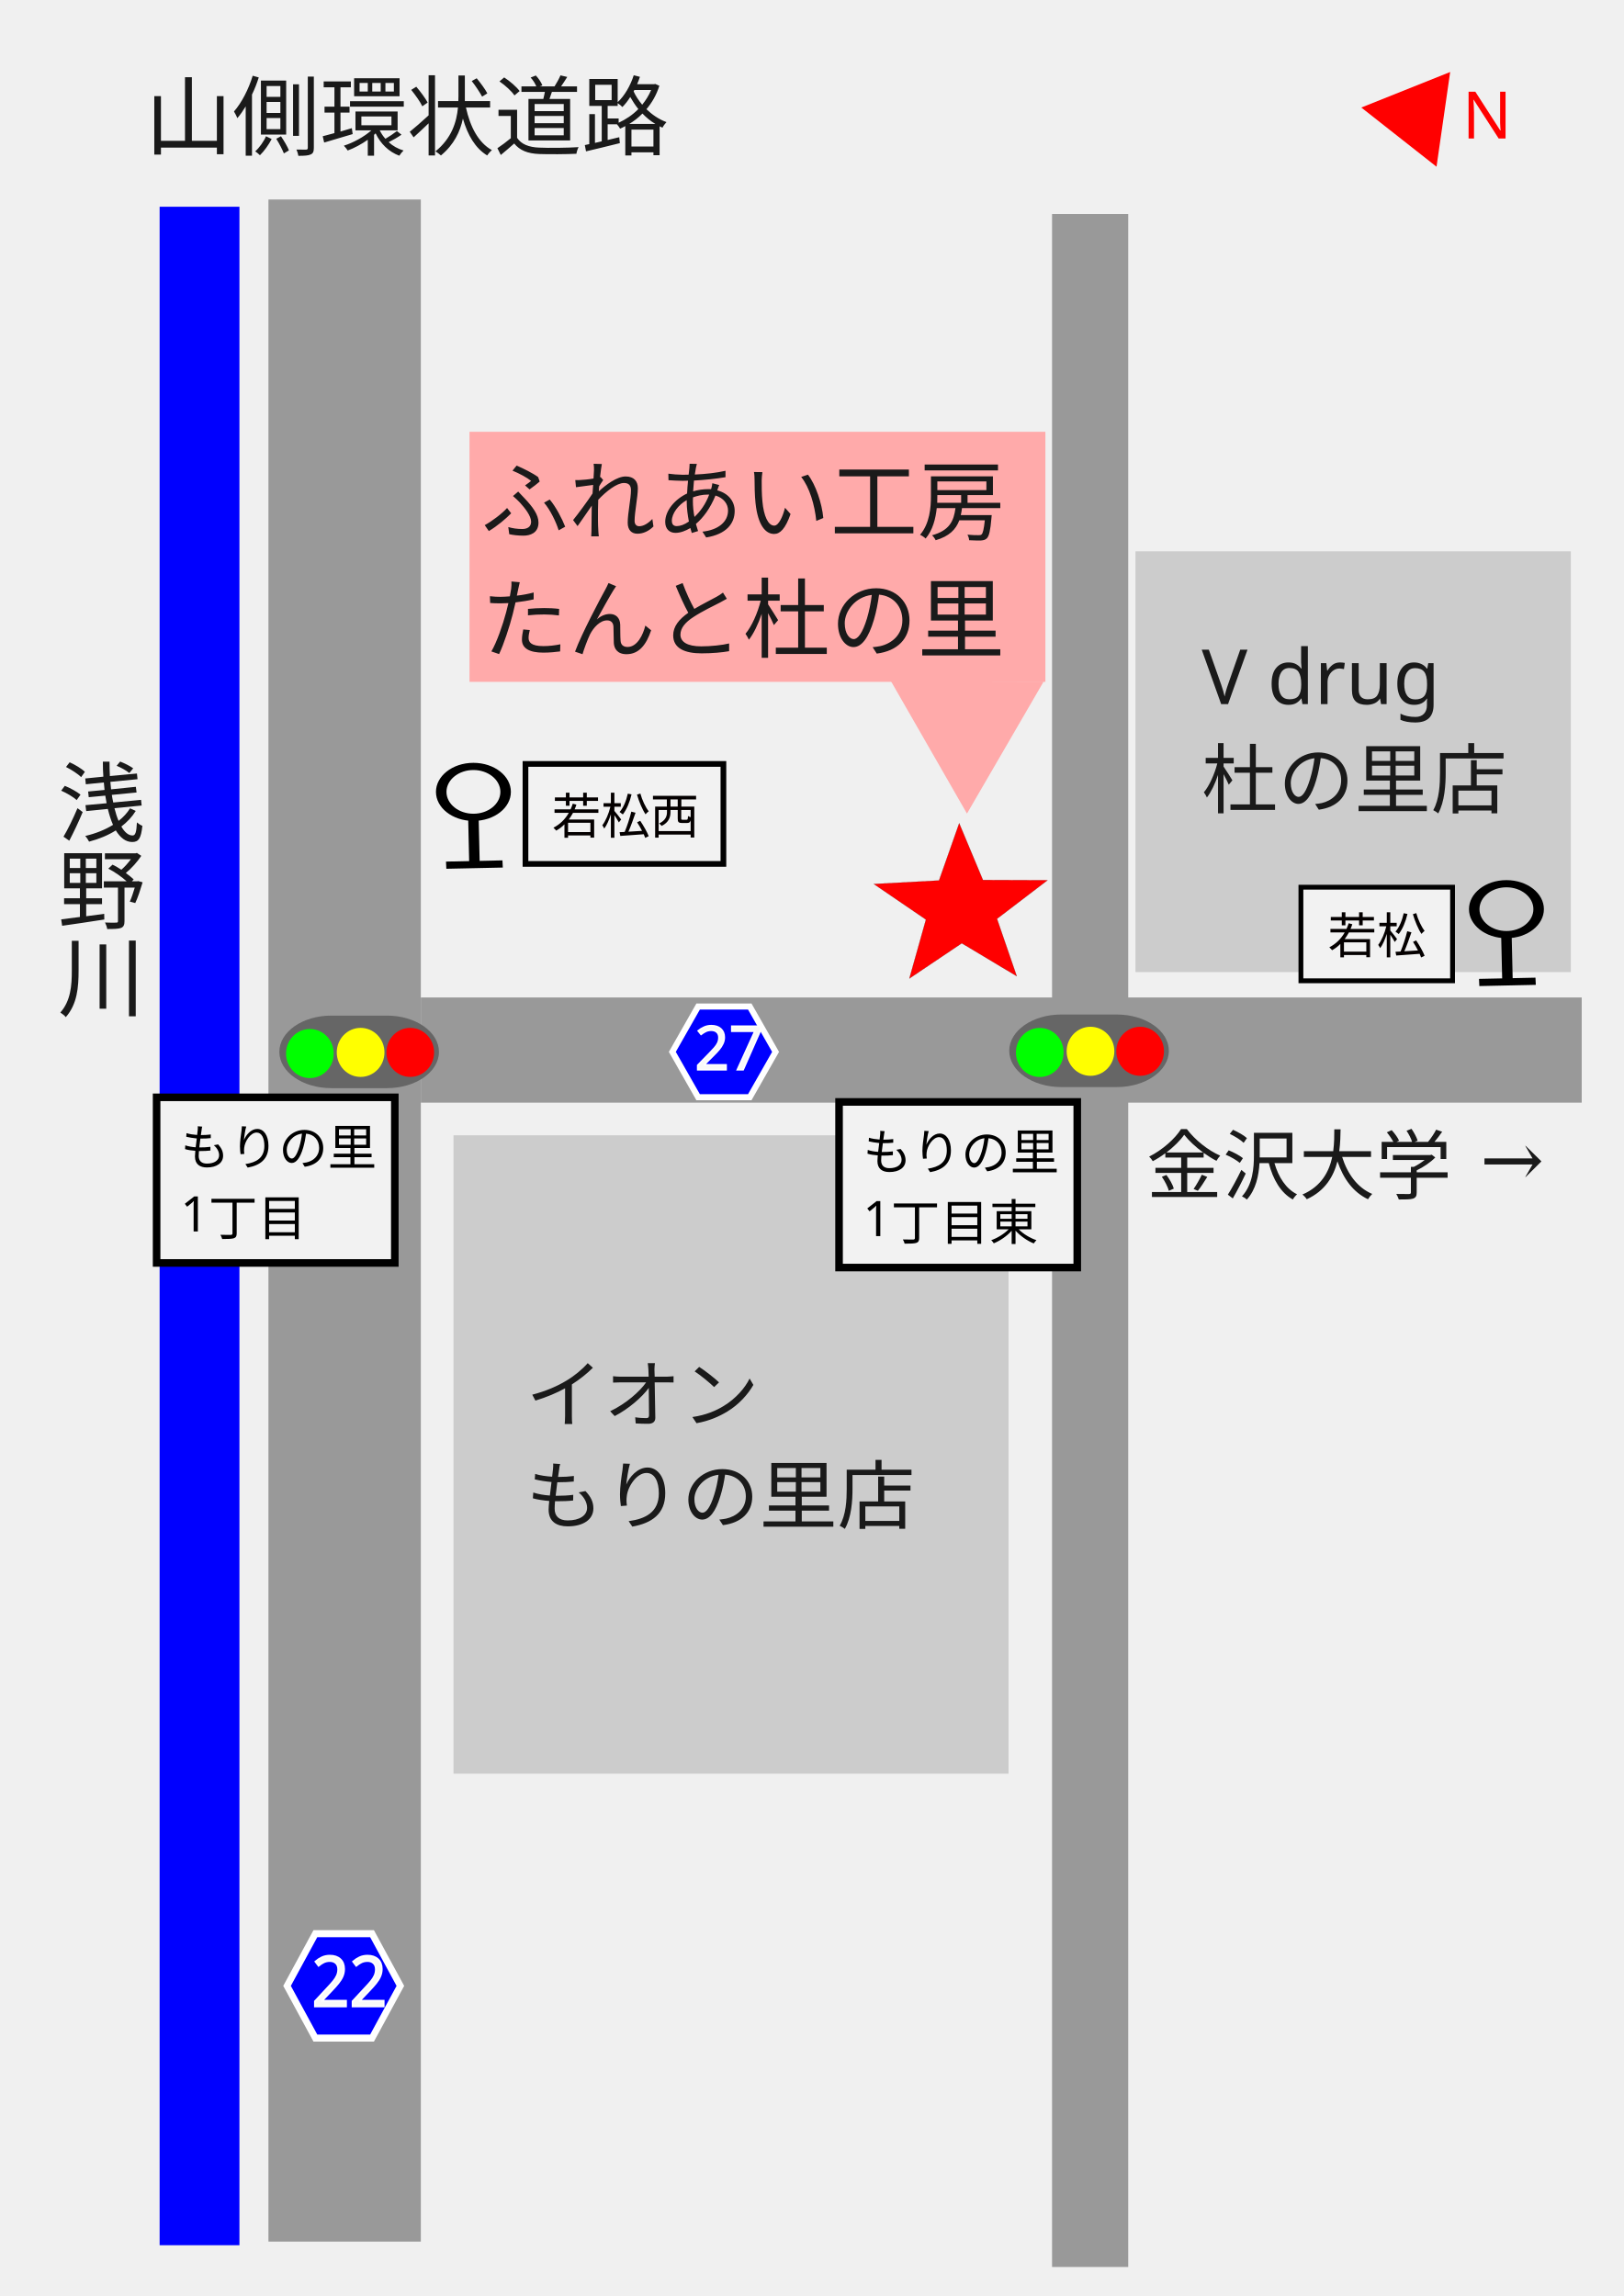
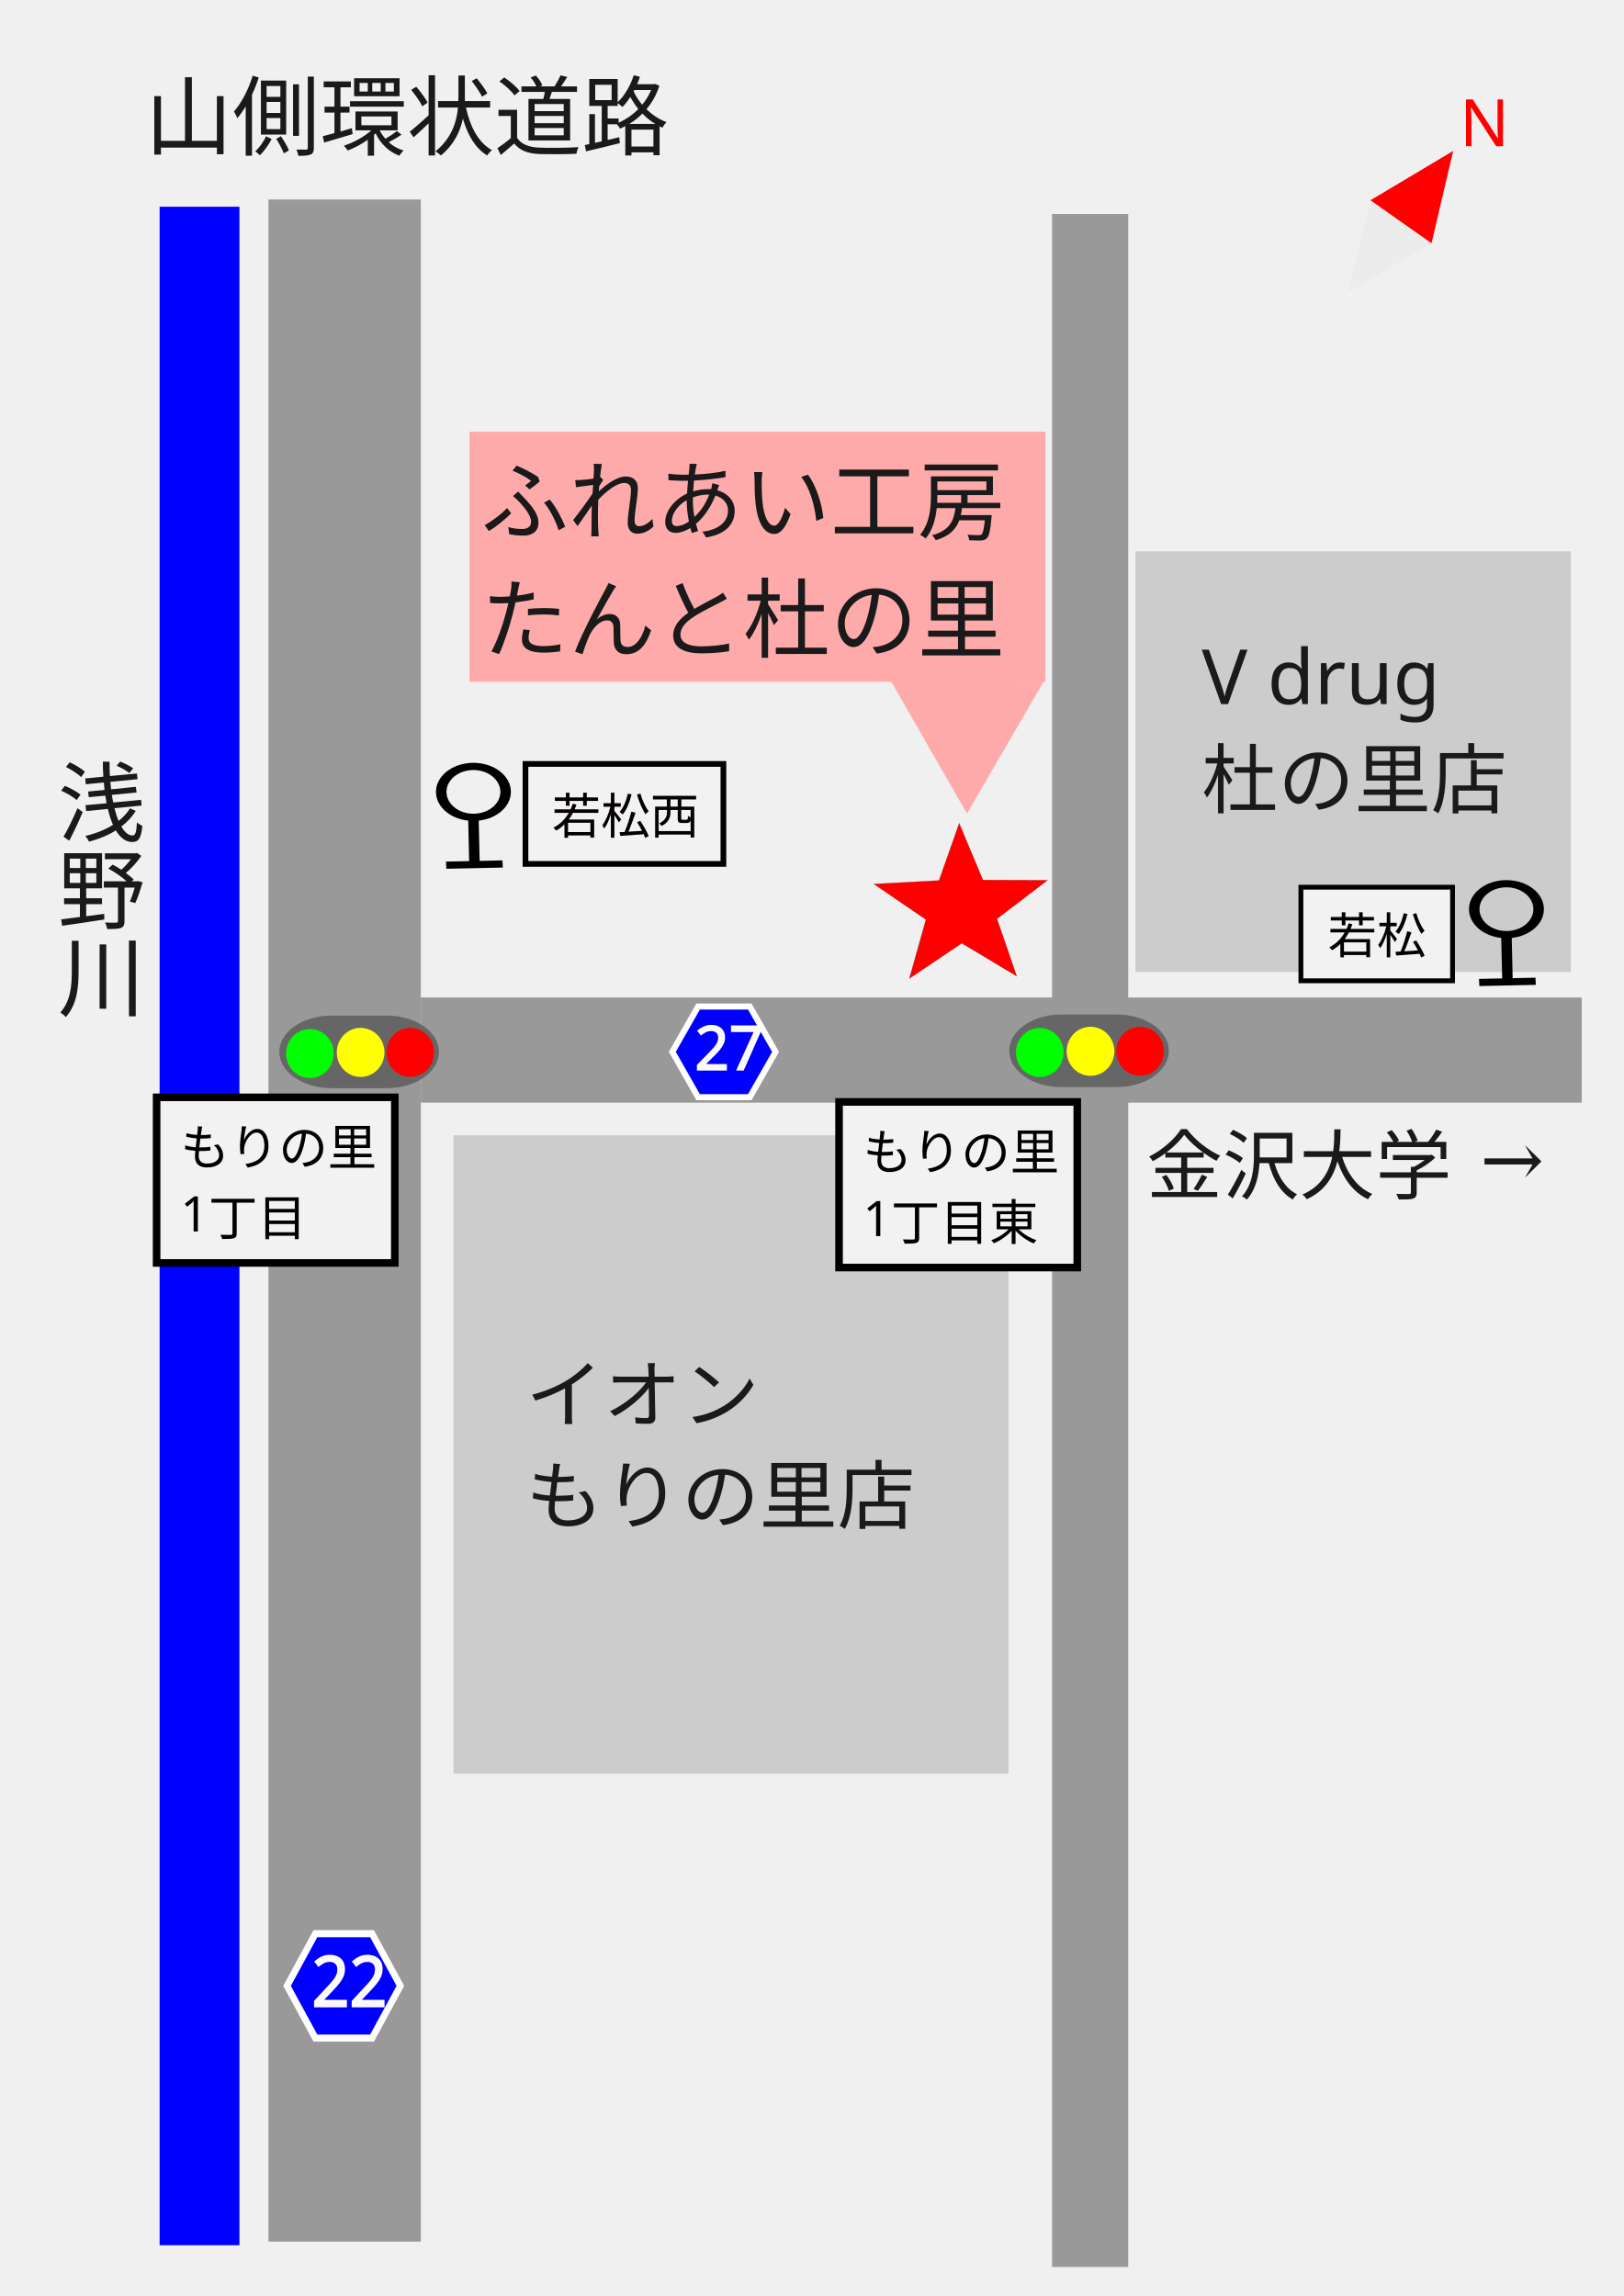
<svg xmlns="http://www.w3.org/2000/svg" width="210mm" height="297mm" viewBox="0 0 210 297" version="1.1" id="svg1">
  <defs id="defs1" />
  <g id="layer1">
    <text xml:space="preserve" style="font-style:normal;font-variant:normal;font-weight:normal;font-stretch:normal;font-size:11.289px;font-family:'Bitstream Vera Serif';-inkscape-font-specification:'Bitstream Vera Serif';writing-mode:tb-rl;direction:ltr;fill:#1a1a1a;stroke-width:0.265" x="13.137" y="98.062" id="text9">
      <tspan style="font-style:normal;font-variant:normal;font-weight:normal;font-stretch:normal;font-family:'Bitstream Vera Serif';-inkscape-font-specification:'Bitstream Vera Serif';writing-mode:tb-rl;fill:#1a1a1a;stroke-width:0.265" x="13.137" y="98.062" id="tspan12">浅野川</tspan>
    </text>
    <rect style="fill:#0000ff;stroke-width:0.286" id="rect1" width="10.322" height="263.687" x="20.645" y="26.744" />
    <rect style="fill:#999999;stroke-width:0.293" id="rect2" width="19.706" height="264.156" x="34.72" y="25.806" />
    <rect style="fill:#999999;stroke-width:0.285" id="rect3" width="150.142" height="13.607" x="54.427" y="129.028" />
    <g id="g1" transform="matrix(1.159091,0,0,1,-24.01422,3.753554)" style="fill:#cccccc">
      <rect style="fill:#cccccc;stroke-width:0.205" id="rect4" width="61.934" height="82.578" x="71.318" y="143.104" />
    </g>
    <text xml:space="preserve" style="font-style:normal;font-variant:normal;font-weight:normal;font-stretch:normal;font-size:9.682px;font-family:'Bitstream Vera Serif';-inkscape-font-specification:'Bitstream Vera Serif';writing-mode:lr-tb;direction:ltr;white-space:pre;inline-size:63.174;display:inline;fill:#1a1a1a;stroke-width:0.265" x="79.744" y="175.935" id="text4" transform="matrix(1.040923,0,0,1,-15.02752,7.976303)">
-       <tspan x="79.744" y="175.935" id="tspan2">イオン
+       <tspan x="79.744" y="175.935" id="tspan1">イオン
</tspan>
-       <tspan x="79.744" y="189.011" id="tspan5">もりの里店</tspan>
+       <tspan x="79.744" y="189.011" id="tspan4">もりの里店</tspan>
    </text>
    <text xml:space="preserve" style="font-style:normal;font-variant:normal;font-weight:normal;font-stretch:normal;font-size:11.289px;font-family:'Bitstream Vera Serif';-inkscape-font-specification:'Bitstream Vera Serif';writing-mode:lr-tb;direction:ltr;fill:#1a1a1a;stroke-width:0.265" x="18.768" y="19.237" id="text10">
      <tspan id="tspan10" style="font-style:normal;font-variant:normal;font-weight:normal;font-stretch:normal;font-family:'Bitstream Vera Serif';-inkscape-font-specification:'Bitstream Vera Serif';stroke-width:0.265" x="18.768" y="19.237">山側環状道路</tspan>
    </text>
    <rect style="fill:#999999;stroke-width:0.284" id="rect13" width="9.853" height="265.564" x="136.066" y="27.682" />
    <text xml:space="preserve" style="font-style:normal;font-variant:normal;font-weight:normal;font-stretch:normal;font-size:9.878px;font-family:'Bitstream Vera Serif';-inkscape-font-specification:'Bitstream Vera Serif';writing-mode:lr-tb;direction:ltr;fill:#1a1a1a;stroke-width:0.265" x="148.265" y="154.365" id="text14">
      <tspan id="tspan14" style="font-style:normal;font-variant:normal;font-weight:normal;font-stretch:normal;font-size:9.878px;font-family:'Bitstream Vera Serif';-inkscape-font-specification:'Bitstream Vera Serif';fill:#1a1a1a;stroke-width:0.265" x="148.265" y="154.365">金沢大学</tspan>
    </text>
    <text xml:space="preserve" style="font-style:normal;font-variant:normal;font-weight:normal;font-stretch:normal;font-size:9.878px;font-family:'Bitstream Vera Serif';-inkscape-font-specification:'Bitstream Vera Serif';writing-mode:lr-tb;direction:ltr;fill:#1a1a1a;stroke-width:0.265" x="191.431" y="153.427" id="text15">
      <tspan id="tspan15" style="font-style:normal;font-variant:normal;font-weight:normal;font-stretch:normal;font-family:'Bitstream Vera Serif';-inkscape-font-specification:'Bitstream Vera Serif';stroke-width:0.265" x="191.431" y="153.427">→</tspan>
    </text>
    <g id="g21" transform="translate(0,1.058333)" />
    <rect style="fill:#ffaaaa;stroke-width:0.265" id="rect5" width="74.482" height="32.348" x="60.722" y="55.854" />
    <text xml:space="preserve" style="font-style:normal;font-variant:normal;font-weight:normal;font-stretch:normal;font-size:11.289px;font-family:'Bitstream Vera Serif';-inkscape-font-specification:'Bitstream Vera Serif';writing-mode:lr-tb;direction:ltr;fill:#1a1a1a;stroke-width:0.265" x="62.223" y="68.959" id="text5">
      <tspan style="font-style:normal;font-variant:normal;font-weight:normal;font-stretch:normal;font-size:11.289px;font-family:'Bitstream Vera Serif';-inkscape-font-specification:'Bitstream Vera Serif';fill:#1a1a1a;stroke-width:0.265" x="62.223" y="68.959" id="tspan7">ふれあい工房</tspan>
      <tspan style="font-style:normal;font-variant:normal;font-weight:normal;font-stretch:normal;font-size:11.289px;font-family:'Bitstream Vera Serif';-inkscape-font-specification:'Bitstream Vera Serif';fill:#1a1a1a;stroke-width:0.265" x="62.223" y="84.205" id="tspan8">たんと杜の里</tspan>
    </text>
    <path style="fill:#ffaaaa;stroke-width:0.265" id="path8" d="M 113.134,73.321 97.719,60.988 116.107,53.805 Z" transform="rotate(21.48002,34.95169,120.7238)" />
    <path style="fill:#ff0000;stroke:#000000;stroke-width:0.1" id="path1" d="m 205.537,140.267 -46.556,-29.822 -44.32,32.018 13.976,-53.493 L 84.49,56.713 139.684,53.474 156.72,1.52 176.856,53.012 231.531,53.16 188.782,88.222 Z" transform="matrix(0.1528597,1.2157536e-4,-1.3037124e-4,0.1425466,100.1015,106.2559)" />
    <rect style="fill:#cccccc;stroke-width:0.305" id="rect6" width="56.303" height="54.427" x="146.858" y="71.318" />
    <g id="g6-9" transform="matrix(0.8948768,0,0,0.6125895,139.4102,58.8777)">
      <ellipse style="fill:none;stroke:#000000;stroke-width:1.518;stroke-dasharray:none;stroke-opacity:1" id="path15-7-3" cx="61.934" cy="95.869" rx="4.655" ry="5.375" />
      <path style="fill:none;stroke:#000000;stroke-width:1.518;stroke-dasharray:none;stroke-opacity:1" d="m 61.934,101.495 c 0.152,9.669 0.152,9.669 0.152,9.669" id="path16-5-6" />
      <path style="fill:none;stroke:#000000;stroke-width:1.518;stroke-dasharray:none;stroke-opacity:1" d="m 57.995,111.347 c 8.159,-0.256 8.159,-0.256 8.159,-0.256 v 0" id="path17-9-0" />
    </g>
    <text xml:space="preserve" style="font-size:9.878px;font-family:'Fira Sans';-inkscape-font-specification:'Fira Sans';writing-mode:lr-tb;direction:ltr;fill:#1a1a1a;stroke-width:0.265" x="155.423" y="91.084" id="text6">
      <tspan id="tspan6" style="stroke-width:0.265" x="155.423" y="91.084">V drug</tspan>
      <tspan style="stroke-width:0.265" x="155.423" y="104.427" id="tspan9">杜の里店</tspan>
    </text>
    <g id="g13" transform="matrix(0.2328042,0,0,0.1626016,23.45724,93.4574)">
      <g id="g12">
        <rect style="fill:#666666;stroke-width:0.374" id="rect9" width="88.678" height="57.711" x="54.427" y="233.19" ry="28.855" />
      </g>
      <ellipse style="fill:#00ff00;stroke-width:0.626" id="path11-3" cx="71.39" cy="263.368" rx="13.248" ry="19.508" />
      <ellipse style="fill:#ffff00;stroke-width:0.626" id="path11" cx="99.576" cy="262.451" rx="13.248" ry="19.508" />
      <ellipse style="fill:#ff0000;stroke-width:0.626" id="use12" cx="127.153" cy="262.451" rx="13.248" ry="19.508" />
    </g>
    <g id="g13-1" transform="matrix(0.2328042,0,0,0.1626016,117.857,93.31634)">
      <g id="g12-2">
        <rect style="fill:#666666;stroke-width:0.374" id="rect9-7" width="88.678" height="57.711" x="54.427" y="233.19" ry="28.855" />
      </g>
      <ellipse style="fill:#00ff00;stroke-width:0.626" id="path11-3-0" cx="71.39" cy="263.368" rx="13.248" ry="19.508" />
      <ellipse style="fill:#ffff00;stroke-width:0.626" id="path11-9" cx="99.576" cy="262.451" rx="13.248" ry="19.508" />
      <ellipse style="fill:#ff0000;stroke-width:0.626" id="use12-3" cx="127.153" cy="262.451" rx="13.248" ry="19.508" />
    </g>
    <g id="g6" transform="matrix(0.8948768,0,0,0.6125895,5.806871,43.70563)">
      <ellipse style="fill:none;stroke:#000000;stroke-width:1.518;stroke-dasharray:none;stroke-opacity:1" id="path15-7" cx="61.934" cy="95.869" rx="4.655" ry="5.375" />
      <path style="fill:none;stroke:#000000;stroke-width:1.518;stroke-dasharray:none;stroke-opacity:1" d="m 61.934,101.495 c 0.152,9.669 0.152,9.669 0.152,9.669" id="path16-5" />
      <path style="fill:none;stroke:#000000;stroke-width:1.518;stroke-dasharray:none;stroke-opacity:1" d="m 57.995,111.347 c 8.159,-0.256 8.159,-0.256 8.159,-0.256 v 0" id="path17-9" />
    </g>
    <g id="g5" transform="matrix(0.2839637,0,0,0.3021338,-23.62913,184.1613)">
      <path style="fill:#0000ff;stroke:#ffffff;stroke-width:3;stroke-dasharray:none;stroke-opacity:1" id="path2" d="m 265.564,240.697 -12.903,22.348 h -25.806 l -12.903,-22.348 12.903,-22.348 h 25.806 z" />
      <text xml:space="preserve" style="font-size:29.986px;font-family:'Fira Sans';-inkscape-font-specification:'Fira Sans';writing-mode:lr-tb;direction:ltr;fill:#f9f9f9;stroke:#ffffff;stroke-width:0.8;stroke-dasharray:none;stroke-opacity:1" x="225.213" y="249.491" id="text2">
        <tspan style="font-size:29.986px;stroke-width:0.8;stroke-dasharray:none" x="225.213" y="249.491" id="tspan3">22</tspan>
      </text>
    </g>
    <text xml:space="preserve" style="font-size:6.35px;font-family:'Fira Sans';-inkscape-font-specification:'Fira Sans';writing-mode:lr-tb;direction:ltr;white-space:pre;inline-size:22.758;display:inline;fill:#1a1a0b;fill-opacity:1;stroke:#ffffff;stroke-width:0.8;stroke-dasharray:none;stroke-opacity:1" x="158.588" y="208.322" id="text11" />
    <g id="g19" transform="translate(-136.5356,-61.76432)">
      <rect style="fill:#f2f2f2;stroke:#000000;stroke-width:0.98;stroke-dasharray:none;stroke-opacity:1" id="rect7" width="30.809" height="21.425" x="156.79" y="203.709" ry="0" rx="0" />
      <text xml:space="preserve" style="font-size:6.35px;font-family:'Fira Sans';-inkscape-font-specification:'Fira Sans';writing-mode:lr-tb;direction:ltr;fill:#000000;fill-opacity:1;stroke:#000000;stroke-width:0;stroke-dasharray:none;stroke-opacity:1" x="159.875" y="212.485" id="text16">
        <tspan style="fill:#000000;fill-opacity:1;stroke:#000000;stroke-width:0;stroke-dasharray:none;stroke-opacity:1" x="159.875" y="212.485" id="tspan18">もりの里</tspan>
        <tspan style="fill:#000000;fill-opacity:1;stroke:#000000;stroke-width:0;stroke-dasharray:none;stroke-opacity:1" x="159.875" y="221.063" id="tspan19">1丁目</tspan>
      </text>
    </g>
    <g id="g20" transform="translate(-46.91943,-54.36657)">
      <rect style="fill:#f2f2f2;stroke:#000000;stroke-width:0.98;stroke-dasharray:none;stroke-opacity:1" id="rect7-5" width="30.809" height="21.425" x="155.437" y="196.906" ry="0" rx="0" />
      <text xml:space="preserve" style="font-size:6.35px;font-family:'Fira Sans';-inkscape-font-specification:'Fira Sans';writing-mode:lr-tb;direction:ltr;fill:#000000;fill-opacity:1;stroke:#000000;stroke-width:0;stroke-dasharray:none;stroke-opacity:1" x="158.523" y="205.682" id="text16-6">
        <tspan style="fill:#000000;fill-opacity:1;stroke:#000000;stroke-width:0;stroke-dasharray:none;stroke-opacity:1" x="158.523" y="205.682" id="tspan18-2">もりの里</tspan>
        <tspan style="fill:#000000;fill-opacity:1;stroke:#000000;stroke-width:0;stroke-dasharray:none;stroke-opacity:1" x="158.523" y="214.26" id="tspan19-9">1丁目東</tspan>
      </text>
    </g>
    <g id="g23" transform="translate(-95.18647,-97.6418)">
      <rect style="fill:#f2f2f2;fill-opacity:1;stroke:#000000;stroke-width:0.737;stroke-dasharray:none;stroke-opacity:1" id="rect22" width="25.6" height="12.932" x="163.148" y="196.461" />
      <text xml:space="preserve" style="font-size:6.35px;font-family:'Fira Sans';-inkscape-font-specification:'Fira Sans';writing-mode:lr-tb;direction:ltr;fill:#040000;fill-opacity:1;stroke:#000000;stroke-width:0;stroke-dasharray:none;stroke-opacity:1" x="166.564" y="205.507" id="text22">
        <tspan id="tspan22" style="fill:#040000;fill-opacity:1;stroke:#000000;stroke-width:0;stroke-dasharray:none;stroke-opacity:1" x="166.564" y="205.507">若松西</tspan>
      </text>
    </g>
    <g id="g24" transform="translate(0.4691943,-66.62559)">
      <rect style="fill:#f2f2f2;fill-opacity:1;stroke:#000000;stroke-width:0.624;stroke-dasharray:none;stroke-opacity:1" id="rect22-7" width="19.613" height="12.106" x="167.783" y="181.39" />
      <text xml:space="preserve" style="font-size:6.35px;font-family:'Fira Sans';-inkscape-font-specification:'Fira Sans';writing-mode:lr-tb;direction:ltr;fill:#040000;fill-opacity:1;stroke:#000000;stroke-width:0;stroke-dasharray:none;stroke-opacity:1" x="171.256" y="189.964" id="text22-9">
        <tspan id="tspan22-2" style="fill:#040000;fill-opacity:1;stroke:#000000;stroke-width:0;stroke-dasharray:none;stroke-opacity:1" x="171.256" y="189.964">若松</tspan>
      </text>
    </g>
    <g id="g25" transform="matrix(0.7699746,0,0,0.8184707,-44.03248,-54.50662)">
      <path style="fill:#0000ff;stroke:#ffffff;stroke-width:3;stroke-dasharray:none;stroke-opacity:1" id="path2-9" d="m 265.564,240.697 -12.903,22.348 h -25.806 l -12.903,-22.348 12.903,-22.348 h 25.806 z" transform="matrix(0.3359842,0,0,0.3207035,98.23517,155.6481)" />
      <text xml:space="preserve" style="font-size:9.843px;font-family:'Fira Sans';-inkscape-font-specification:'Fira Sans';writing-mode:lr-tb;direction:ltr;fill:#f9f9f9;stroke:#ffffff;stroke-width:0.263;stroke-dasharray:none;stroke-opacity:1" x="169.903" y="241.21" id="text2-2" transform="scale(1.023547,0.9769951)">
        <tspan style="font-size:9.843px;stroke-width:0.263;stroke-dasharray:none" x="169.903" y="241.21" id="tspan3-2">27</tspan>
      </text>
    </g>
-     <path style="fill:#ff0000;stroke:#000000;stroke-width:0" id="path3" d="m 185.791,21.565 -9.728,-7.655 11.493,-4.597 z" />
-     <text xml:space="preserve" style="font-size:8.467px;font-family:'Fira Sans';-inkscape-font-specification:'Fira Sans';writing-mode:lr-tb;direction:ltr;fill:#ff0000;stroke:#000000;stroke-width:0" x="189.109" y="17.916" id="text7">
-       <tspan style="stroke-width:0;font-size:8.467px" x="189.109" y="17.916" id="tspan11">N</tspan>
+     <path style="fill:#ff0000;stroke:#000000;stroke-width:0" id="path3" d="m 185.791,21.565 -9.728,-7.655 11.493,-4.597 z" transform="matrix(-0.5341234,0.9111599,-0.7252849,-0.3202428,292.0742,-136.4459)" />
+     <text xml:space="preserve" style="font-size:8.467px;font-family:'Fira Sans';-inkscape-font-specification:'Fira Sans';writing-mode:lr-tb;direction:ltr;fill:#ff0000;stroke:#000000;stroke-width:0" x="188.777" y="18.911" id="text7">
+       <tspan style="font-size:8.467px;stroke-width:0" x="188.777" y="18.911" id="tspan11">N</tspan>
    </text>
+     <path style="fill:#ececec;stroke:#000000;stroke-width:0" id="path4" d="m 185.791,21.565 -9.728,-7.655 11.493,-4.597 z" transform="matrix(0.5434665,-0.9056182,0.7219528,0.3276855,68.57126,192.6867)" />
  </g>
</svg>
